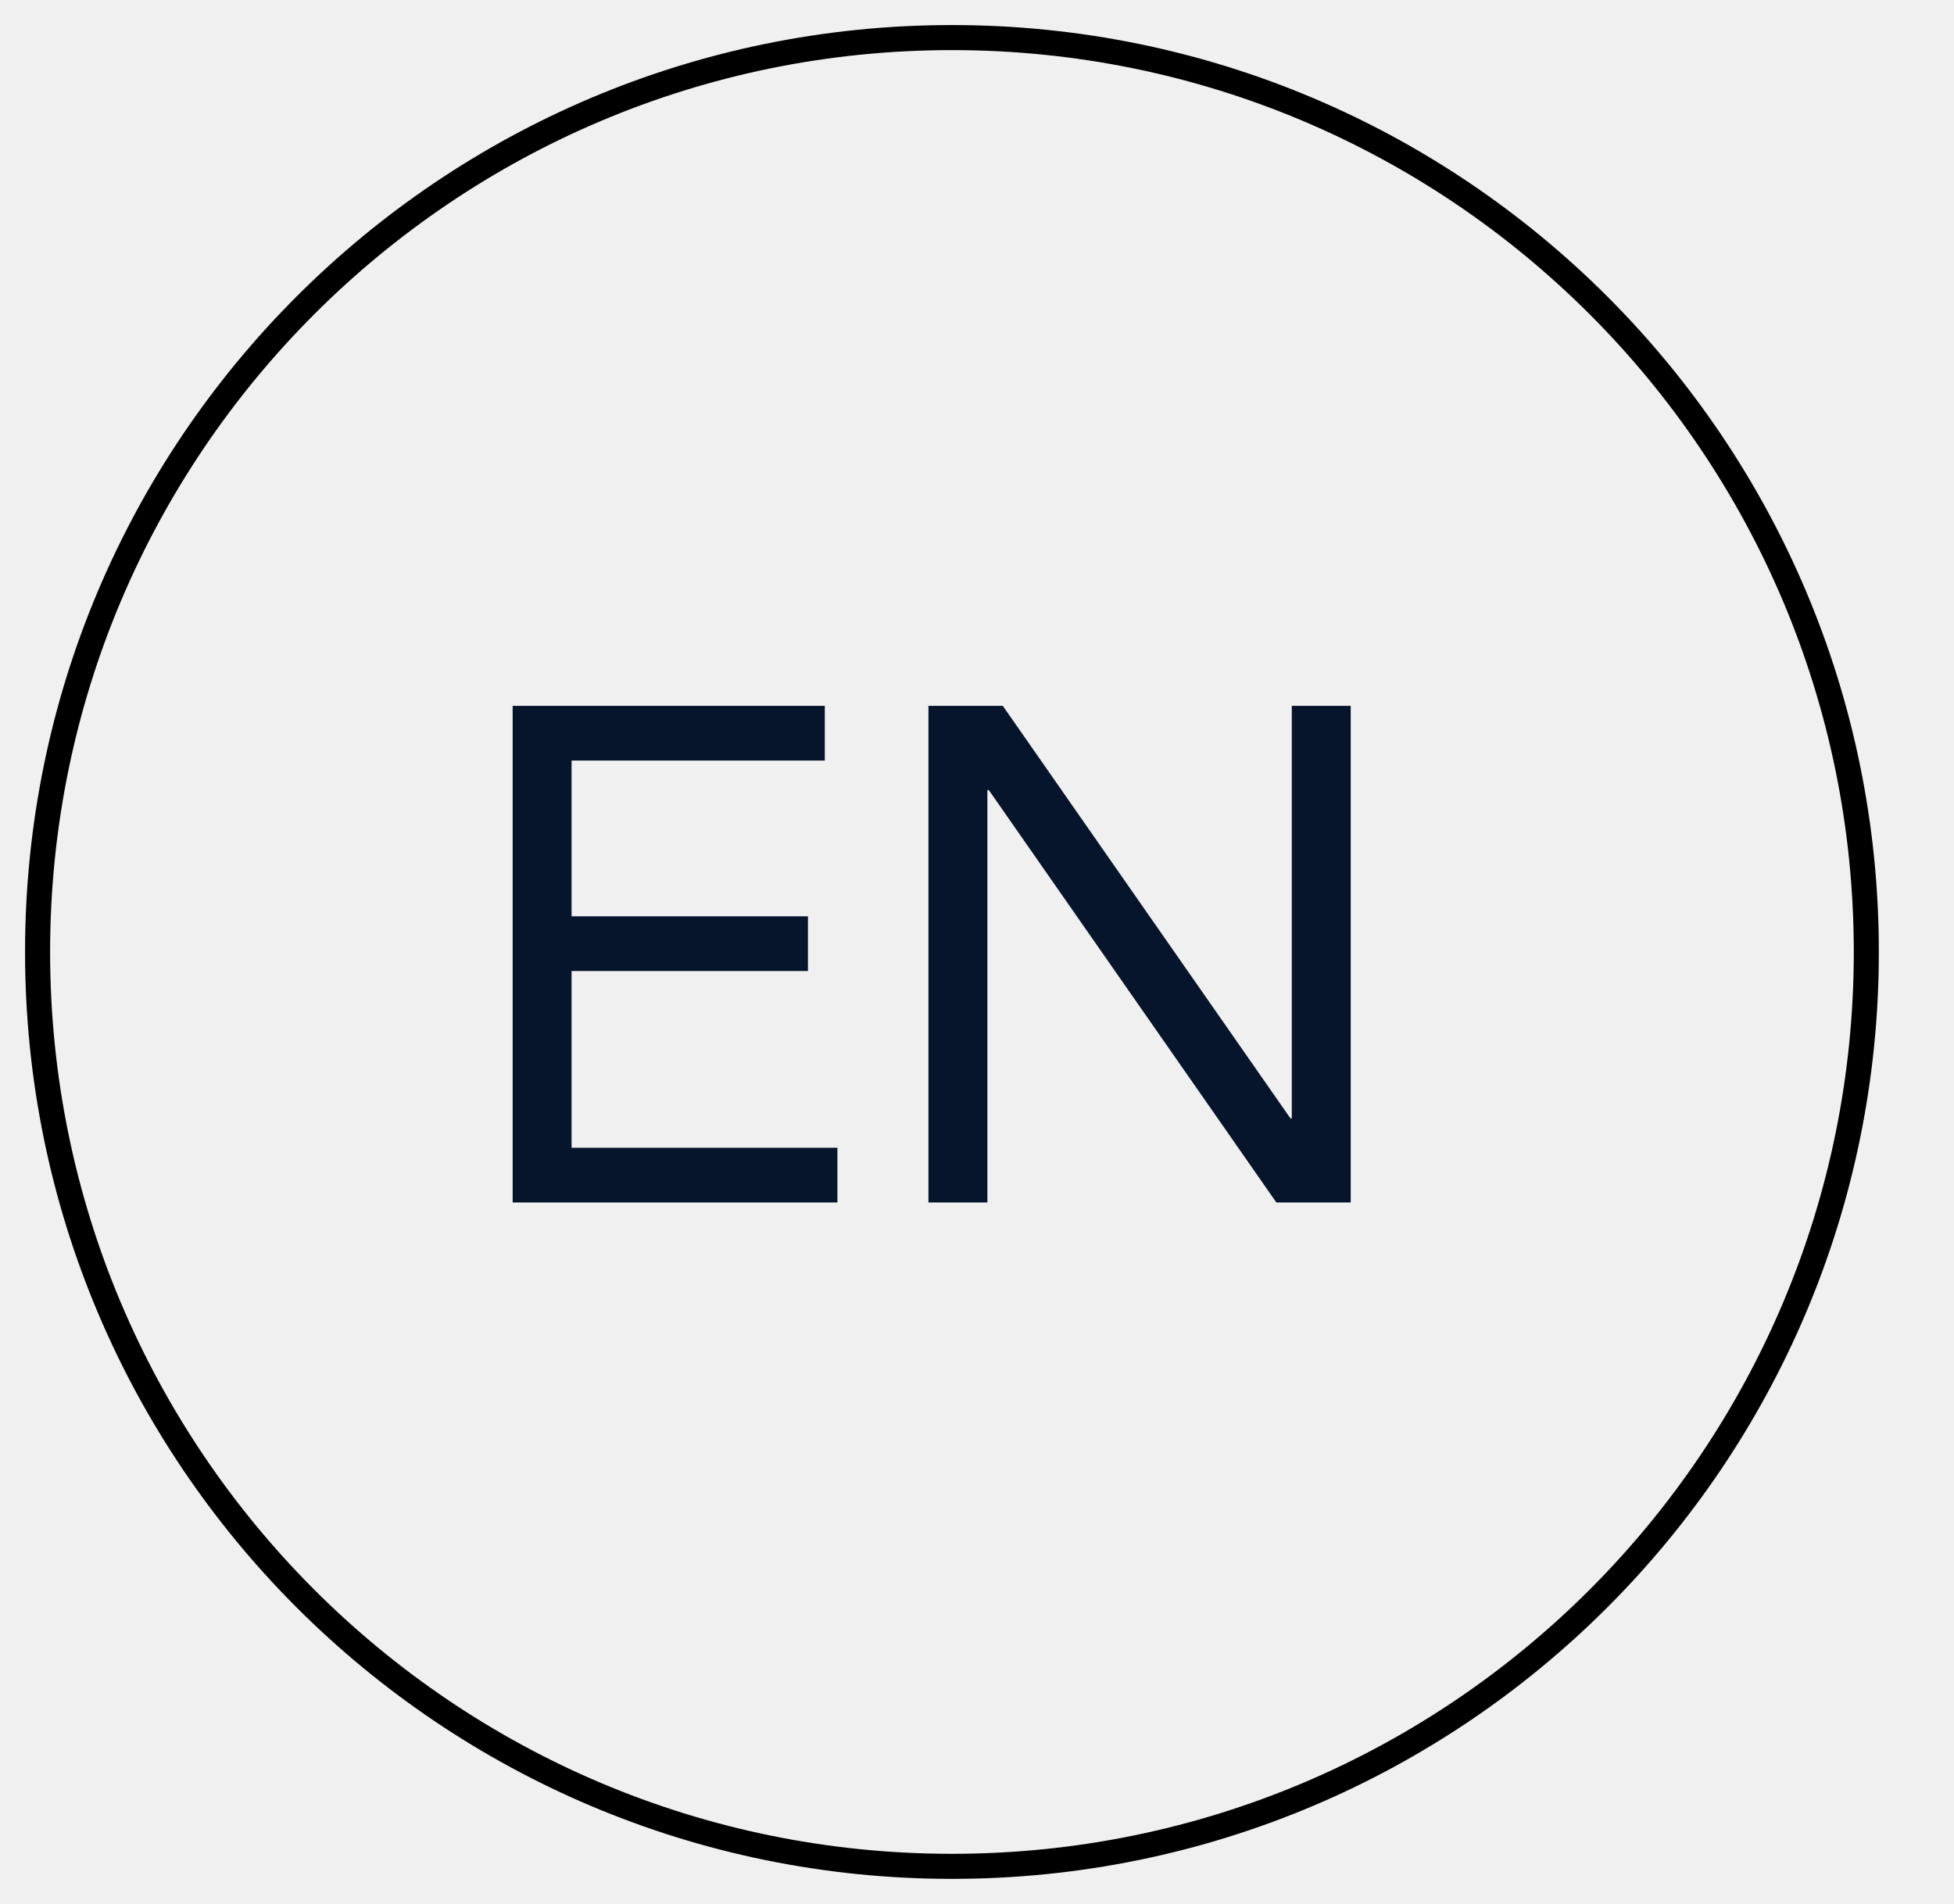
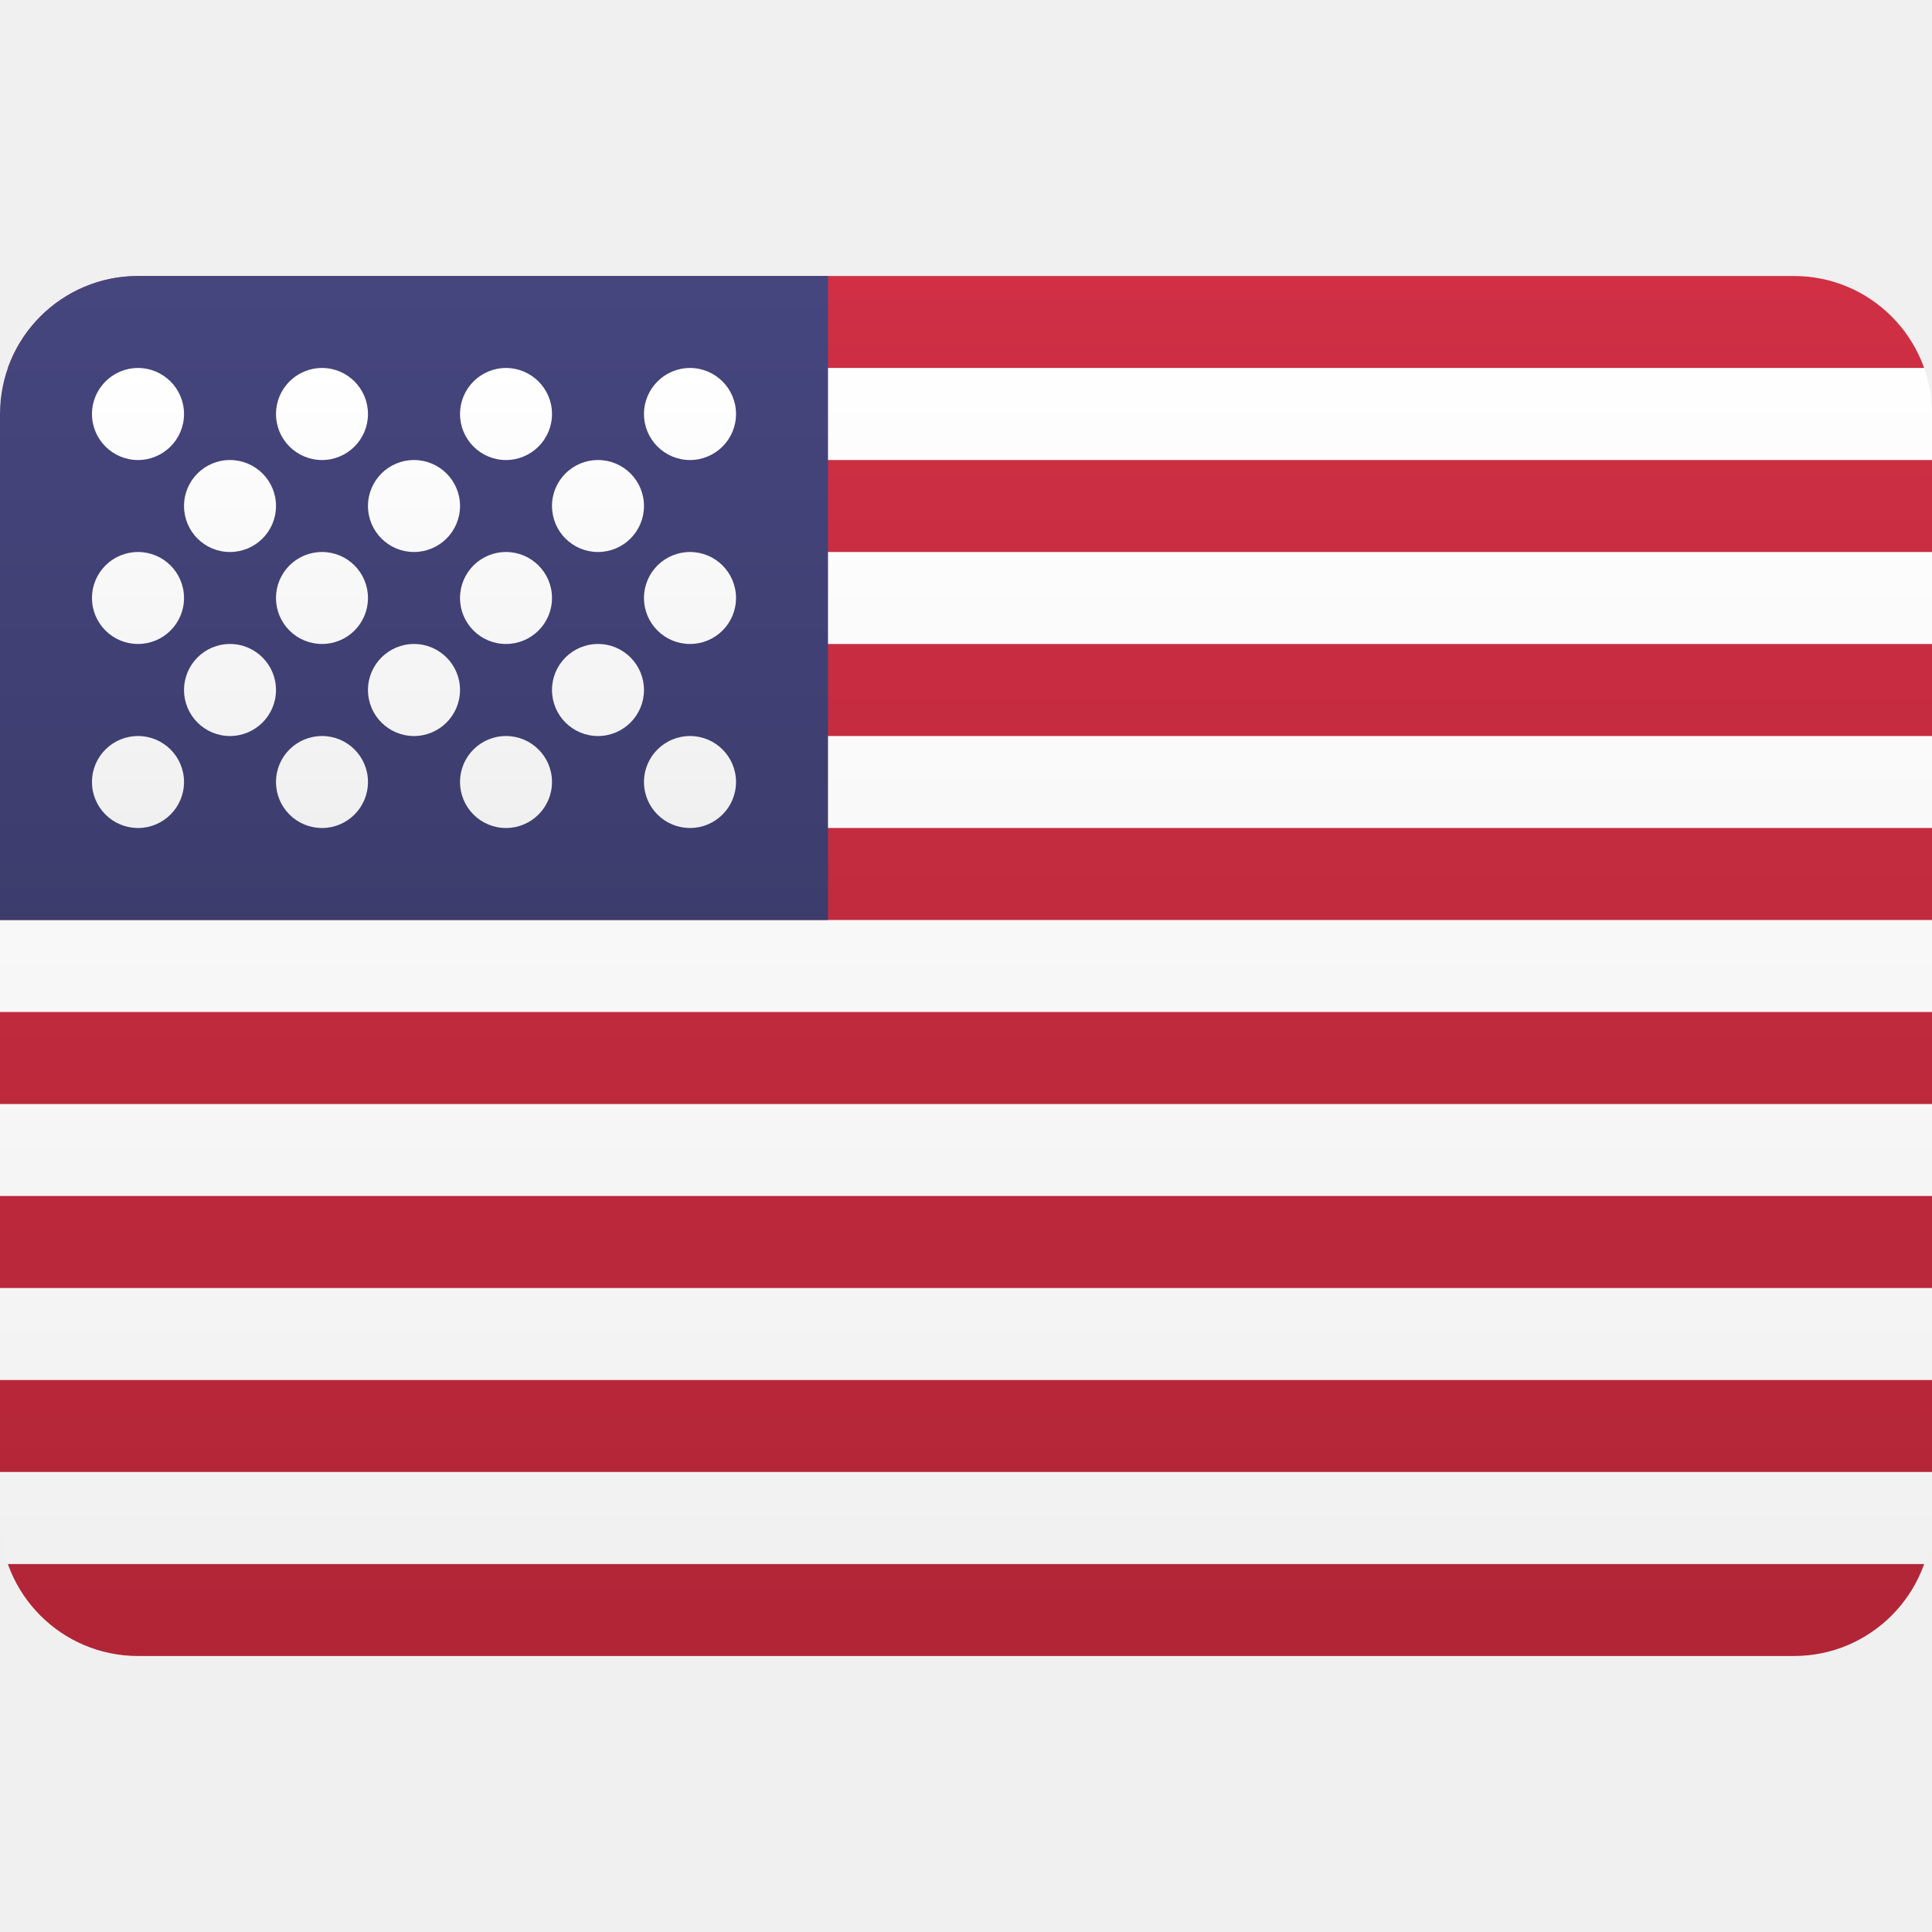
- <svg xmlns="http://www.w3.org/2000/svg" width="39" height="38" viewBox="0 0 39 38" fill="none">
-   <path d="M10.232 14.088H16.462V15.18H11.408V18.288H16.126V19.38H11.408V22.908H16.714V24H10.232V14.088ZM18.531 14.088H20.015L25.755 22.32H25.783V14.088H26.959V24H25.475L19.735 15.768H19.707V24H18.531V14.088Z" fill="#06152B" />
-   <circle cx="19" cy="19" r="18.25" stroke="black" stroke-width="0.5" />
+ <svg xmlns="http://www.w3.org/2000/svg" width="800px" height="800px" viewBox="0 -4 28 28" fill="none">
+   <g clip-path="url(#clip0_1310_7981)">
+     <path d="M28 0H-0V20H28V0Z" fill="url(#paint0_linear_1310_7981)" />
+     <path fill-rule="evenodd" clip-rule="evenodd" d="M-0 0H28V1.333H-0V0ZM-0 2.667H28V4H-0V2.667ZM-0 5.333H28V6.667H-0V5.333ZM-0 8H28V9.333H-0V8ZM-0 10.667H28V12H-0V10.667ZM-0 13.333H28V14.667H-0V13.333ZM-0 16H28V17.333H-0V16ZM-0 18.667H28V20H-0V18.667Z" fill="url(#paint1_linear_1310_7981)" />
+     <path d="M12 0H-0V9.333H12V0Z" fill="url(#paint2_linear_1310_7981)" />
+     <path fill-rule="evenodd" clip-rule="evenodd" d="M2 2.667C1.632 2.667 1.333 2.368 1.333 2C1.333 1.632 1.632 1.333 2 1.333C2.368 1.333 2.667 1.632 2.667 2C2.667 2.368 2.368 2.667 2 2.667ZM4.667 2.667C4.298 2.667 4 2.368 4 2C4 1.632 4.298 1.333 4.667 1.333C5.035 1.333 5.333 1.632 5.333 2C5.333 2.368 5.035 2.667 4.667 2.667ZM7.333 2.667C6.965 2.667 6.667 2.368 6.667 2C6.667 1.632 6.965 1.333 7.333 1.333C7.701 1.333 8 1.632 8 2C8 2.368 7.701 2.667 7.333 2.667ZM10 2.667C9.632 2.667 9.333 2.368 9.333 2C9.333 1.632 9.632 1.333 10 1.333C10.368 1.333 10.667 1.632 10.667 2C10.667 2.368 10.368 2.667 10 2.667ZM3.333 4C2.965 4 2.667 3.702 2.667 3.333C2.667 2.965 2.965 2.667 3.333 2.667C3.701 2.667 4 2.965 4 3.333C4 3.702 3.701 4 3.333 4ZM6 4C5.632 4 5.333 3.702 5.333 3.333C5.333 2.965 5.632 2.667 6 2.667C6.368 2.667 6.667 2.965 6.667 3.333C6.667 3.702 6.368 4 6 4ZM8.667 4C8.298 4 8 3.702 8 3.333C8 2.965 8.298 2.667 8.667 2.667C9.035 2.667 9.333 2.965 9.333 3.333C9.333 3.702 9.035 4 8.667 4ZM10 5.333C9.632 5.333 9.333 5.035 9.333 4.667C9.333 4.298 9.632 4 10 4C10.368 4 10.667 4.298 10.667 4.667C10.667 5.035 10.368 5.333 10 5.333ZM7.333 5.333C6.965 5.333 6.667 5.035 6.667 4.667C6.667 4.298 6.965 4 7.333 4C7.701 4 8 4.298 8 4.667C8 5.035 7.701 5.333 7.333 5.333ZM4.667 5.333C4.298 5.333 4 5.035 4 4.667C4 4.298 4.298 4 4.667 4C5.035 4 5.333 4.298 5.333 4.667C5.333 5.035 5.035 5.333 4.667 5.333ZM2 5.333C1.632 5.333 1.333 5.035 1.333 4.667C1.333 4.298 1.632 4 2 4C2.368 4 2.667 4.298 2.667 4.667C2.667 5.035 2.368 5.333 2 5.333ZM3.333 6.667C2.965 6.667 2.667 6.368 2.667 6C2.667 5.632 2.965 5.333 3.333 5.333C3.701 5.333 4 5.632 4 6C4 6.368 3.701 6.667 3.333 6.667ZM6 6.667C5.632 6.667 5.333 6.368 5.333 6C5.333 5.632 5.632 5.333 6 5.333C6.368 5.333 6.667 5.632 6.667 6C6.667 6.368 6.368 6.667 6 6.667ZM8.667 6.667C8.298 6.667 8 6.368 8 6C8 5.632 8.298 5.333 8.667 5.333C9.035 5.333 9.333 5.632 9.333 6C9.333 6.368 9.035 6.667 8.667 6.667ZM10 8C9.632 8 9.333 7.702 9.333 7.333C9.333 6.965 9.632 6.667 10 6.667C10.368 6.667 10.667 6.965 10.667 7.333C10.667 7.702 10.368 8 10 8ZM7.333 8C6.965 8 6.667 7.702 6.667 7.333C6.667 6.965 6.965 6.667 7.333 6.667C7.701 6.667 8 6.965 8 7.333C8 7.702 7.701 8 7.333 8ZM4.667 8C4.298 8 4 7.702 4 7.333C4 6.965 4.298 6.667 4.667 6.667C5.035 6.667 5.333 6.965 5.333 7.333C5.333 7.702 5.035 8 4.667 8ZM2 8C1.632 8 1.333 7.702 1.333 7.333C1.333 6.965 1.632 6.667 2 6.667C2.368 6.667 2.667 6.965 2.667 7.333C2.667 7.702 2.368 8 2 8Z" fill="url(#paint3_linear_1310_7981)" />
+   </g>
+   <defs>
+     <linearGradient id="paint0_linear_1310_7981" x1="14" y1="0" x2="14" y2="20" gradientUnits="userSpaceOnUse">
+       <stop stop-color="white" />
+       <stop offset="1" stop-color="#F0F0F0" />
+     </linearGradient>
+     <linearGradient id="paint1_linear_1310_7981" x1="14" y1="0" x2="14" y2="20" gradientUnits="userSpaceOnUse">
+       <stop stop-color="#D02F44" />
+       <stop offset="1" stop-color="#B12537" />
+     </linearGradient>
+     <linearGradient id="paint2_linear_1310_7981" x1="6" y1="0" x2="6" y2="9.333" gradientUnits="userSpaceOnUse">
+       <stop stop-color="#46467F" />
+       <stop offset="1" stop-color="#3C3C6D" />
+     </linearGradient>
+     <linearGradient id="paint3_linear_1310_7981" x1="6" y1="1.333" x2="6" y2="8" gradientUnits="userSpaceOnUse">
+       <stop stop-color="white" />
+       <stop offset="1" stop-color="#F0F0F0" />
+     </linearGradient>
+     <clipPath id="clip0_1310_7981">
+       <rect width="28" height="20" rx="2" fill="white" />
+     </clipPath>
+   </defs>
</svg>
